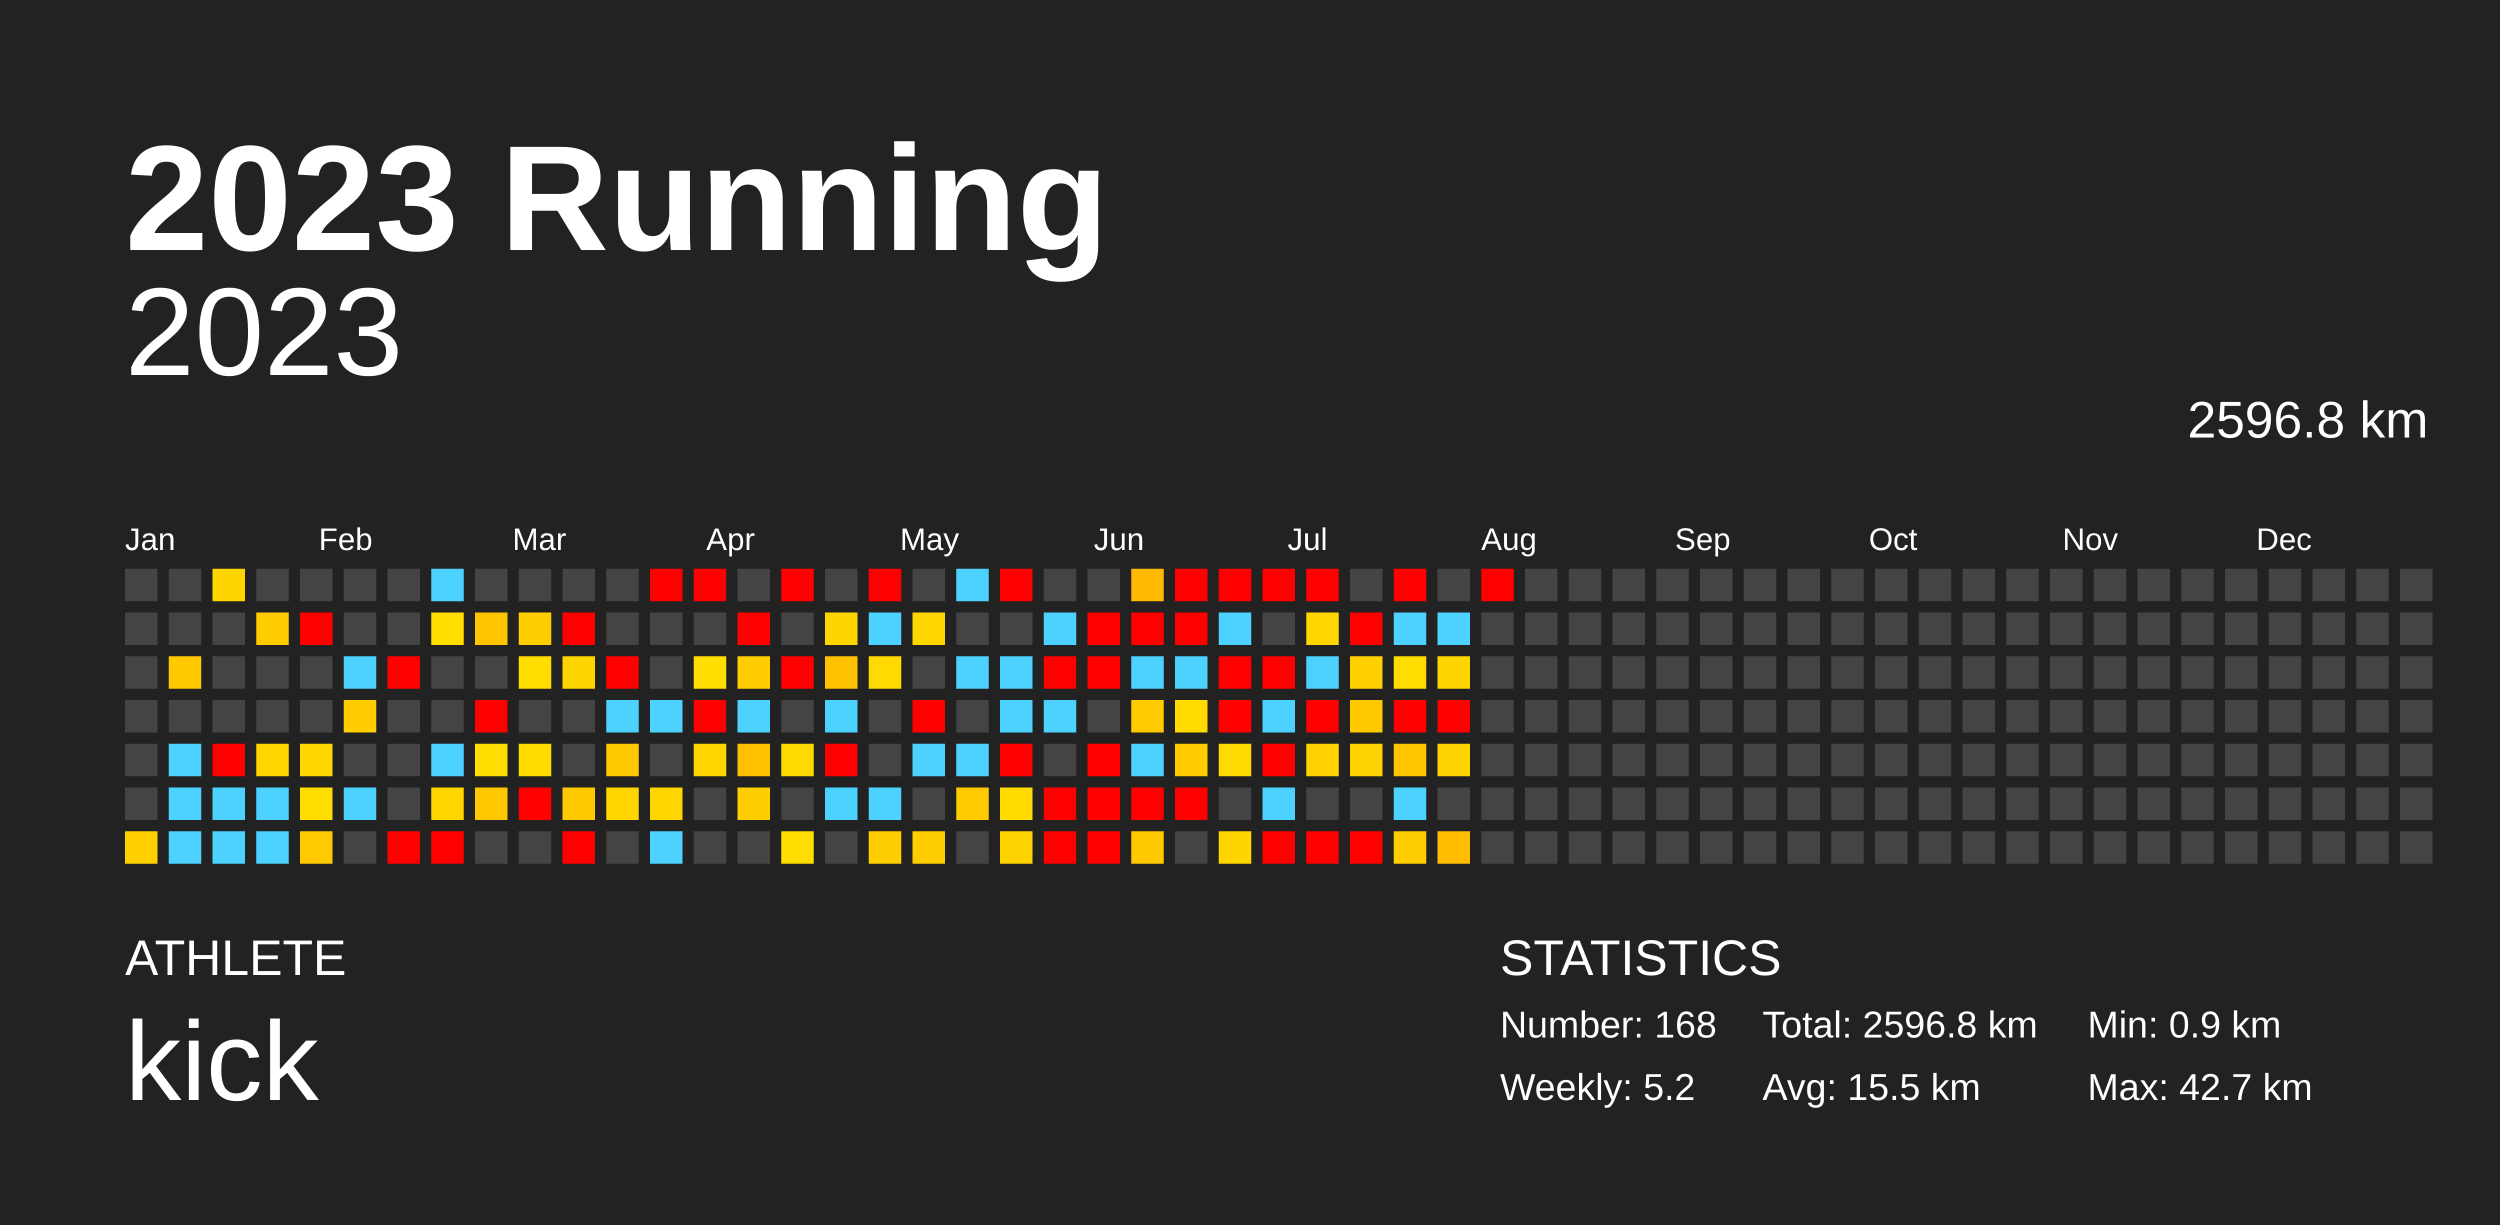
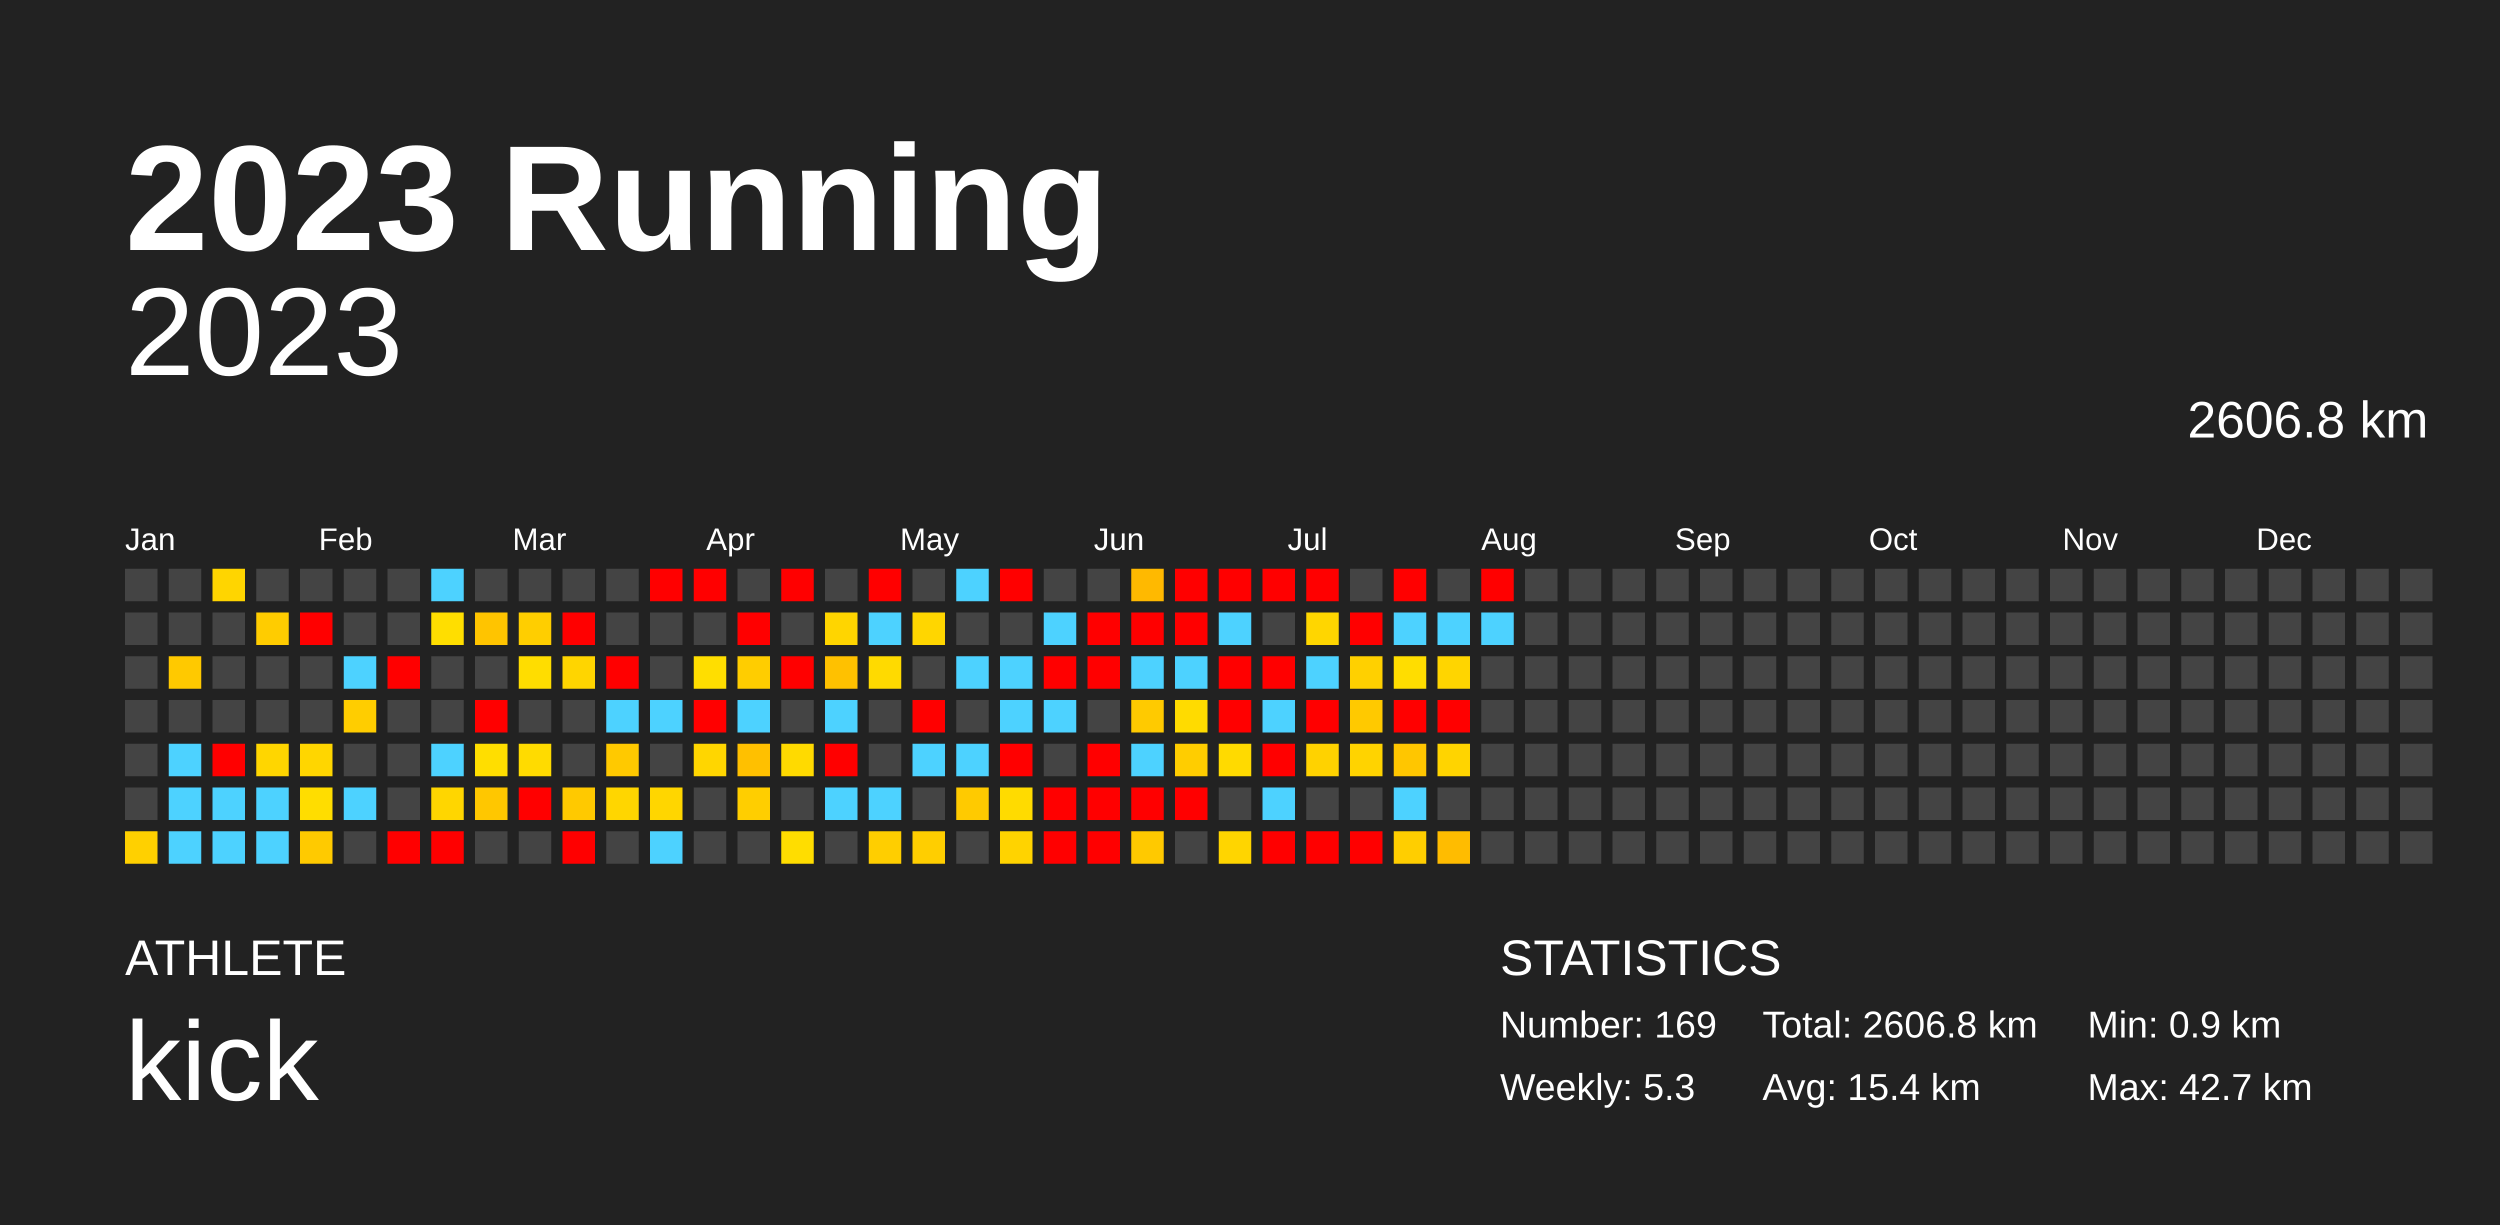
<svg xmlns="http://www.w3.org/2000/svg" baseProfile="full" height="98mm" version="1.1" viewBox="0,0,200,98" width="200mm">
  <defs />
  <rect fill="#222222" height="98" width="200" x="0" y="0" />
  <text fill="#FFFFFF" style="font-size:12px; font-family:Arial; font-weight:bold;" x="10" y="20">2023 Running</text>
  <text fill="#FFFFFF" style="font-size:4px; font-family:Arial" x="10" y="78">ATHLETE</text>
  <text fill="#FFFFFF" style="font-size:9px; font-family:Arial" x="10" y="88">kick</text>
  <text fill="#FFFFFF" style="font-size:4px; font-family:Arial" x="120" y="78">STATISTICS</text>
-   <text fill="#FFFFFF" style="font-size:3px; font-family:Arial" x="120" y="83">Number: 168</text>
-   <text fill="#FFFFFF" style="font-size:3px; font-family:Arial" x="120" y="88">Weekly: 5.2</text>
-   <text fill="#FFFFFF" style="font-size:3px; font-family:Arial" x="141" y="83">Total: 2596.8 km</text>
-   <text fill="#FFFFFF" style="font-size:3px; font-family:Arial" x="141" y="88">Avg: 15.5 km</text>
+   <text fill="#FFFFFF" style="font-size:3px; font-family:Arial" x="120" y="83">Number: 169</text>
+   <text fill="#FFFFFF" style="font-size:3px; font-family:Arial" x="120" y="88">Weekly: 5.3</text>
+   <text fill="#FFFFFF" style="font-size:3px; font-family:Arial" x="141" y="83">Total: 2606.8 km</text>
+   <text fill="#FFFFFF" style="font-size:3px; font-family:Arial" x="141" y="88">Avg: 15.4 km</text>
  <text fill="#FFFFFF" style="font-size:3px; font-family:Arial" x="167" y="83">Min: 0.9 km</text>
  <text fill="#FFFFFF" style="font-size:3px; font-family:Arial" x="167" y="88">Max: 42.7 km</text>
  <text alignment-baseline="hanging" fill="#FFFFFF" style="font-size:10.0px; font-family:Arial;" x="10" y="30">2023</text>
-   <text alignment-baseline="hanging" fill="#FFFFFF" style="font-size:4.125px; font-family:Arial;" x="175" y="35">2596.8 km</text>
+   <text alignment-baseline="hanging" fill="#FFFFFF" style="font-size:4.125px; font-family:Arial;" x="175" y="35">2606.8 km</text>
  <text fill="#FFFFFF" style="font-size:2.5px; font-family:Arial" x="10.0" y="44">Jan</text>
  <text fill="#FFFFFF" style="font-size:2.5px; font-family:Arial" x="25.5" y="44">Feb</text>
  <text fill="#FFFFFF" style="font-size:2.5px; font-family:Arial" x="41.0" y="44">Mar</text>
  <text fill="#FFFFFF" style="font-size:2.5px; font-family:Arial" x="56.5" y="44">Apr</text>
  <text fill="#FFFFFF" style="font-size:2.5px; font-family:Arial" x="72.0" y="44">May</text>
  <text fill="#FFFFFF" style="font-size:2.5px; font-family:Arial" x="87.5" y="44">Jun</text>
  <text fill="#FFFFFF" style="font-size:2.5px; font-family:Arial" x="103.0" y="44">Jul</text>
  <text fill="#FFFFFF" style="font-size:2.5px; font-family:Arial" x="118.5" y="44">Aug</text>
  <text fill="#FFFFFF" style="font-size:2.5px; font-family:Arial" x="134.0" y="44">Sep</text>
  <text fill="#FFFFFF" style="font-size:2.5px; font-family:Arial" x="149.5" y="44">Oct</text>
  <text fill="#FFFFFF" style="font-size:2.5px; font-family:Arial" x="165.0" y="44">Nov</text>
  <text fill="#FFFFFF" style="font-size:2.5px; font-family:Arial" x="180.5" y="44">Dec</text>
  <rect fill="#444444" height="2.6" width="2.6" x="10.0" y="45.5" />
  <rect fill="#444444" height="2.6" width="2.6" x="10.0" y="49.0" />
  <rect fill="#444444" height="2.6" width="2.6" x="10.0" y="52.5" />
  <rect fill="#444444" height="2.6" width="2.6" x="10.0" y="56.0" />
  <rect fill="#444444" height="2.6" width="2.6" x="10.0" y="59.5" />
  <rect fill="#444444" height="2.6" width="2.6" x="10.0" y="63.0" />
  <rect fill="#ffd000" height="2.6" width="2.6" x="10.0" y="66.5" />
  <rect fill="#444444" height="2.6" width="2.6" x="13.5" y="45.5" />
  <rect fill="#444444" height="2.6" width="2.6" x="13.5" y="49.0" />
  <rect fill="#ffc900" height="2.6" width="2.6" x="13.5" y="52.5" />
  <rect fill="#444444" height="2.6" width="2.6" x="13.5" y="56.0" />
  <rect fill="#4dd2ff" height="2.6" width="2.6" x="13.5" y="59.5" />
  <rect fill="#4dd2ff" height="2.6" width="2.6" x="13.5" y="63.0" />
  <rect fill="#4dd2ff" height="2.6" width="2.6" x="13.5" y="66.5" />
  <rect fill="#ffd500" height="2.6" width="2.6" x="17.0" y="45.5" />
  <rect fill="#444444" height="2.6" width="2.6" x="17.0" y="49.0" />
  <rect fill="#444444" height="2.6" width="2.6" x="17.0" y="52.5" />
  <rect fill="#444444" height="2.6" width="2.6" x="17.0" y="56.0" />
  <rect fill="red" height="2.6" width="2.6" x="17.0" y="59.5" />
  <rect fill="#4dd2ff" height="2.6" width="2.6" x="17.0" y="63.0" />
  <rect fill="#4dd2ff" height="2.6" width="2.6" x="17.0" y="66.5" />
  <rect fill="#444444" height="2.6" width="2.6" x="20.5" y="45.5" />
  <rect fill="#ffcc00" height="2.6" width="2.6" x="20.5" y="49.0" />
  <rect fill="#444444" height="2.6" width="2.6" x="20.5" y="52.5" />
  <rect fill="#444444" height="2.6" width="2.6" x="20.5" y="56.0" />
  <rect fill="#ffd600" height="2.6" width="2.6" x="20.5" y="59.5" />
  <rect fill="#4dd2ff" height="2.6" width="2.6" x="20.5" y="63.0" />
  <rect fill="#4dd2ff" height="2.6" width="2.6" x="20.5" y="66.5" />
  <rect fill="#444444" height="2.6" width="2.6" x="24.0" y="45.5" />
  <rect fill="red" height="2.6" width="2.6" x="24.0" y="49.0" />
  <rect fill="#444444" height="2.6" width="2.6" x="24.0" y="52.5" />
  <rect fill="#444444" height="2.6" width="2.6" x="24.0" y="56.0" />
  <rect fill="#ffd600" height="2.6" width="2.6" x="24.0" y="59.5" />
  <rect fill="#ffdd00" height="2.6" width="2.6" x="24.0" y="63.0" />
  <rect fill="#ffca00" height="2.6" width="2.6" x="24.0" y="66.5" />
  <rect fill="#444444" height="2.6" width="2.6" x="27.5" y="45.5" />
  <rect fill="#444444" height="2.6" width="2.6" x="27.5" y="49.0" />
  <rect fill="#4dd2ff" height="2.6" width="2.6" x="27.5" y="52.5" />
  <rect fill="#ffcd00" height="2.6" width="2.6" x="27.5" y="56.0" />
  <rect fill="#444444" height="2.6" width="2.6" x="27.5" y="59.5" />
  <rect fill="#4dd2ff" height="2.6" width="2.6" x="27.5" y="63.0" />
  <rect fill="#444444" height="2.6" width="2.6" x="27.5" y="66.5" />
  <rect fill="#444444" height="2.6" width="2.6" x="31.0" y="45.5" />
  <rect fill="#444444" height="2.6" width="2.6" x="31.0" y="49.0" />
  <rect fill="red" height="2.6" width="2.6" x="31.0" y="52.5" />
  <rect fill="#444444" height="2.6" width="2.6" x="31.0" y="56.0" />
  <rect fill="#444444" height="2.6" width="2.6" x="31.0" y="59.5" />
  <rect fill="#444444" height="2.6" width="2.6" x="31.0" y="63.0" />
  <rect fill="red" height="2.6" width="2.6" x="31.0" y="66.5" />
  <rect fill="#4dd2ff" height="2.6" width="2.6" x="34.5" y="45.5" />
  <rect fill="#ffde00" height="2.6" width="2.6" x="34.5" y="49.0" />
  <rect fill="#444444" height="2.6" width="2.6" x="34.5" y="52.5" />
  <rect fill="#444444" height="2.6" width="2.6" x="34.5" y="56.0" />
  <rect fill="#4dd2ff" height="2.6" width="2.6" x="34.5" y="59.5" />
  <rect fill="#ffd600" height="2.6" width="2.6" x="34.5" y="63.0" />
  <rect fill="red" height="2.6" width="2.6" x="34.5" y="66.5" />
  <rect fill="#444444" height="2.6" width="2.6" x="38.0" y="45.5" />
  <rect fill="#ffc400" height="2.6" width="2.6" x="38.0" y="49.0" />
  <rect fill="#444444" height="2.6" width="2.6" x="38.0" y="52.5" />
  <rect fill="red" height="2.6" width="2.6" x="38.0" y="56.0" />
  <rect fill="#ffde00" height="2.6" width="2.6" x="38.0" y="59.5" />
  <rect fill="#ffc700" height="2.6" width="2.6" x="38.0" y="63.0" />
  <rect fill="#444444" height="2.6" width="2.6" x="38.0" y="66.5" />
  <rect fill="#444444" height="2.6" width="2.6" x="41.5" y="45.5" />
  <rect fill="#ffce00" height="2.6" width="2.6" x="41.5" y="49.0" />
  <rect fill="#ffdd00" height="2.6" width="2.6" x="41.5" y="52.5" />
  <rect fill="#444444" height="2.6" width="2.6" x="41.5" y="56.0" />
  <rect fill="#ffdb00" height="2.6" width="2.6" x="41.5" y="59.5" />
  <rect fill="red" height="2.6" width="2.6" x="41.5" y="63.0" />
  <rect fill="#444444" height="2.6" width="2.6" x="41.5" y="66.5" />
  <rect fill="#444444" height="2.6" width="2.6" x="45.0" y="45.5" />
  <rect fill="red" height="2.6" width="2.6" x="45.0" y="49.0" />
  <rect fill="#ffd500" height="2.6" width="2.6" x="45.0" y="52.5" />
  <rect fill="#444444" height="2.6" width="2.6" x="45.0" y="56.0" />
  <rect fill="#444444" height="2.6" width="2.6" x="45.0" y="59.5" />
  <rect fill="#ffc900" height="2.6" width="2.6" x="45.0" y="63.0" />
  <rect fill="red" height="2.6" width="2.6" x="45.0" y="66.5" />
  <rect fill="#444444" height="2.6" width="2.6" x="48.5" y="45.5" />
  <rect fill="#444444" height="2.6" width="2.6" x="48.5" y="49.0" />
  <rect fill="red" height="2.6" width="2.6" x="48.5" y="52.5" />
  <rect fill="#4dd2ff" height="2.6" width="2.6" x="48.5" y="56.0" />
  <rect fill="#ffc900" height="2.6" width="2.6" x="48.5" y="59.5" />
  <rect fill="#ffd600" height="2.6" width="2.6" x="48.5" y="63.0" />
  <rect fill="#444444" height="2.6" width="2.6" x="48.5" y="66.5" />
  <rect fill="red" height="2.6" width="2.6" x="52.0" y="45.5" />
  <rect fill="#444444" height="2.6" width="2.6" x="52.0" y="49.0" />
  <rect fill="#444444" height="2.6" width="2.6" x="52.0" y="52.5" />
  <rect fill="#4dd2ff" height="2.6" width="2.6" x="52.0" y="56.0" />
  <rect fill="#444444" height="2.6" width="2.6" x="52.0" y="59.5" />
  <rect fill="#ffd600" height="2.6" width="2.6" x="52.0" y="63.0" />
  <rect fill="#4dd2ff" height="2.6" width="2.6" x="52.0" y="66.5" />
  <rect fill="red" height="2.6" width="2.6" x="55.5" y="45.5" />
  <rect fill="#444444" height="2.6" width="2.6" x="55.5" y="49.0" />
  <rect fill="#ffde00" height="2.6" width="2.6" x="55.5" y="52.5" />
  <rect fill="red" height="2.6" width="2.6" x="55.5" y="56.0" />
  <rect fill="#ffd600" height="2.6" width="2.6" x="55.5" y="59.5" />
  <rect fill="#444444" height="2.6" width="2.6" x="55.5" y="63.0" />
  <rect fill="#444444" height="2.6" width="2.6" x="55.5" y="66.5" />
  <rect fill="#444444" height="2.6" width="2.6" x="59.0" y="45.5" />
  <rect fill="red" height="2.6" width="2.6" x="59.0" y="49.0" />
  <rect fill="#ffcd00" height="2.6" width="2.6" x="59.0" y="52.5" />
  <rect fill="#4dd2ff" height="2.6" width="2.6" x="59.0" y="56.0" />
  <rect fill="#ffc000" height="2.6" width="2.6" x="59.0" y="59.5" />
  <rect fill="#ffce00" height="2.6" width="2.6" x="59.0" y="63.0" />
  <rect fill="#444444" height="2.6" width="2.6" x="59.0" y="66.5" />
  <rect fill="red" height="2.6" width="2.6" x="62.5" y="45.5" />
  <rect fill="#444444" height="2.6" width="2.6" x="62.5" y="49.0" />
  <rect fill="red" height="2.6" width="2.6" x="62.5" y="52.5" />
  <rect fill="#444444" height="2.6" width="2.6" x="62.5" y="56.0" />
  <rect fill="#ffda00" height="2.6" width="2.6" x="62.5" y="59.5" />
  <rect fill="#444444" height="2.6" width="2.6" x="62.5" y="63.0" />
  <rect fill="#ffdd00" height="2.6" width="2.6" x="62.5" y="66.5" />
  <rect fill="#444444" height="2.6" width="2.6" x="66.0" y="45.5" />
  <rect fill="#ffd500" height="2.6" width="2.6" x="66.0" y="49.0" />
  <rect fill="#ffc100" height="2.6" width="2.6" x="66.0" y="52.5" />
  <rect fill="#4dd2ff" height="2.6" width="2.6" x="66.0" y="56.0" />
  <rect fill="red" height="2.6" width="2.6" x="66.0" y="59.5" />
  <rect fill="#4dd2ff" height="2.6" width="2.6" x="66.0" y="63.0" />
  <rect fill="#444444" height="2.6" width="2.6" x="66.0" y="66.5" />
  <rect fill="red" height="2.6" width="2.6" x="69.5" y="45.5" />
  <rect fill="#4dd2ff" height="2.6" width="2.6" x="69.5" y="49.0" />
  <rect fill="#ffda00" height="2.6" width="2.6" x="69.5" y="52.5" />
  <rect fill="#444444" height="2.6" width="2.6" x="69.5" y="56.0" />
  <rect fill="#444444" height="2.6" width="2.6" x="69.5" y="59.5" />
  <rect fill="#4dd2ff" height="2.6" width="2.6" x="69.5" y="63.0" />
  <rect fill="#ffce00" height="2.6" width="2.6" x="69.5" y="66.5" />
  <rect fill="#444444" height="2.6" width="2.6" x="73.0" y="45.5" />
  <rect fill="#ffd600" height="2.6" width="2.6" x="73.0" y="49.0" />
  <rect fill="#444444" height="2.6" width="2.6" x="73.0" y="52.5" />
  <rect fill="red" height="2.6" width="2.6" x="73.0" y="56.0" />
  <rect fill="#4dd2ff" height="2.6" width="2.6" x="73.0" y="59.5" />
  <rect fill="#444444" height="2.6" width="2.6" x="73.0" y="63.0" />
  <rect fill="#ffce00" height="2.6" width="2.6" x="73.0" y="66.5" />
  <rect fill="#4dd2ff" height="2.6" width="2.6" x="76.5" y="45.5" />
  <rect fill="#444444" height="2.6" width="2.6" x="76.5" y="49.0" />
  <rect fill="#4dd2ff" height="2.6" width="2.6" x="76.5" y="52.5" />
  <rect fill="#444444" height="2.6" width="2.6" x="76.5" y="56.0" />
  <rect fill="#4dd2ff" height="2.6" width="2.6" x="76.5" y="59.5" />
  <rect fill="#ffca00" height="2.6" width="2.6" x="76.5" y="63.0" />
  <rect fill="#444444" height="2.6" width="2.6" x="76.5" y="66.5" />
  <rect fill="red" height="2.6" width="2.6" x="80.0" y="45.5" />
  <rect fill="#444444" height="2.6" width="2.6" x="80.0" y="49.0" />
  <rect fill="#4dd2ff" height="2.6" width="2.6" x="80.0" y="52.5" />
  <rect fill="#4dd2ff" height="2.6" width="2.6" x="80.0" y="56.0" />
  <rect fill="red" height="2.6" width="2.6" x="80.0" y="59.5" />
  <rect fill="#ffdb00" height="2.6" width="2.6" x="80.0" y="63.0" />
  <rect fill="#ffd300" height="2.6" width="2.6" x="80.0" y="66.5" />
  <rect fill="#444444" height="2.6" width="2.6" x="83.5" y="45.5" />
  <rect fill="#4dd2ff" height="2.6" width="2.6" x="83.5" y="49.0" />
  <rect fill="red" height="2.6" width="2.6" x="83.5" y="52.5" />
  <rect fill="#4dd2ff" height="2.6" width="2.6" x="83.5" y="56.0" />
  <rect fill="#444444" height="2.6" width="2.6" x="83.5" y="59.5" />
  <rect fill="red" height="2.6" width="2.6" x="83.5" y="63.0" />
  <rect fill="red" height="2.6" width="2.6" x="83.5" y="66.5" />
  <rect fill="#444444" height="2.6" width="2.6" x="87.0" y="45.5" />
  <rect fill="red" height="2.6" width="2.6" x="87.0" y="49.0" />
  <rect fill="red" height="2.6" width="2.6" x="87.0" y="52.5" />
  <rect fill="#444444" height="2.6" width="2.6" x="87.0" y="56.0" />
  <rect fill="red" height="2.6" width="2.6" x="87.0" y="59.5" />
  <rect fill="red" height="2.6" width="2.6" x="87.0" y="63.0" />
  <rect fill="red" height="2.6" width="2.6" x="87.0" y="66.5" />
  <rect fill="#ffb900" height="2.6" width="2.6" x="90.5" y="45.5" />
  <rect fill="red" height="2.6" width="2.6" x="90.5" y="49.0" />
  <rect fill="#4dd2ff" height="2.6" width="2.6" x="90.5" y="52.5" />
  <rect fill="#ffca00" height="2.6" width="2.6" x="90.5" y="56.0" />
  <rect fill="#4dd2ff" height="2.6" width="2.6" x="90.5" y="59.5" />
  <rect fill="red" height="2.6" width="2.6" x="90.5" y="63.0" />
  <rect fill="#ffc900" height="2.6" width="2.6" x="90.5" y="66.5" />
  <rect fill="red" height="2.6" width="2.6" x="94.0" y="45.5" />
  <rect fill="red" height="2.6" width="2.6" x="94.0" y="49.0" />
  <rect fill="#4dd2ff" height="2.6" width="2.6" x="94.0" y="52.5" />
  <rect fill="#ffdb00" height="2.6" width="2.6" x="94.0" y="56.0" />
  <rect fill="#ffcd00" height="2.6" width="2.6" x="94.0" y="59.5" />
  <rect fill="red" height="2.6" width="2.6" x="94.0" y="63.0" />
  <rect fill="#444444" height="2.6" width="2.6" x="94.0" y="66.5" />
  <rect fill="red" height="2.6" width="2.6" x="97.5" y="45.5" />
  <rect fill="#4dd2ff" height="2.6" width="2.6" x="97.5" y="49.0" />
  <rect fill="red" height="2.6" width="2.6" x="97.5" y="52.5" />
  <rect fill="red" height="2.6" width="2.6" x="97.5" y="56.0" />
  <rect fill="#ffda00" height="2.6" width="2.6" x="97.5" y="59.5" />
  <rect fill="#444444" height="2.6" width="2.6" x="97.5" y="63.0" />
  <rect fill="#ffd500" height="2.6" width="2.6" x="97.5" y="66.5" />
  <rect fill="red" height="2.6" width="2.6" x="101.0" y="45.5" />
  <rect fill="#444444" height="2.6" width="2.6" x="101.0" y="49.0" />
  <rect fill="red" height="2.6" width="2.6" x="101.0" y="52.5" />
  <rect fill="#4dd2ff" height="2.6" width="2.6" x="101.0" y="56.0" />
  <rect fill="red" height="2.6" width="2.6" x="101.0" y="59.5" />
  <rect fill="#4dd2ff" height="2.6" width="2.6" x="101.0" y="63.0" />
  <rect fill="red" height="2.6" width="2.6" x="101.0" y="66.5" />
  <rect fill="red" height="2.6" width="2.6" x="104.5" y="45.5" />
  <rect fill="#ffd600" height="2.6" width="2.6" x="104.5" y="49.0" />
  <rect fill="#4dd2ff" height="2.6" width="2.6" x="104.5" y="52.5" />
  <rect fill="red" height="2.6" width="2.6" x="104.5" y="56.0" />
  <rect fill="#ffd200" height="2.6" width="2.6" x="104.5" y="59.5" />
  <rect fill="#444444" height="2.6" width="2.6" x="104.5" y="63.0" />
  <rect fill="red" height="2.6" width="2.6" x="104.5" y="66.5" />
  <rect fill="#444444" height="2.6" width="2.6" x="108.0" y="45.5" />
  <rect fill="red" height="2.6" width="2.6" x="108.0" y="49.0" />
  <rect fill="#ffd000" height="2.6" width="2.6" x="108.0" y="52.5" />
  <rect fill="#ffc900" height="2.6" width="2.6" x="108.0" y="56.0" />
  <rect fill="#ffd300" height="2.6" width="2.6" x="108.0" y="59.5" />
  <rect fill="#444444" height="2.6" width="2.6" x="108.0" y="63.0" />
  <rect fill="red" height="2.6" width="2.6" x="108.0" y="66.5" />
  <rect fill="red" height="2.6" width="2.6" x="111.5" y="45.5" />
  <rect fill="#4dd2ff" height="2.6" width="2.6" x="111.5" y="49.0" />
  <rect fill="#ffdd00" height="2.6" width="2.6" x="111.5" y="52.5" />
  <rect fill="red" height="2.6" width="2.6" x="111.5" y="56.0" />
  <rect fill="#ffc600" height="2.6" width="2.6" x="111.5" y="59.5" />
  <rect fill="#4dd2ff" height="2.6" width="2.6" x="111.5" y="63.0" />
  <rect fill="#ffce00" height="2.6" width="2.6" x="111.5" y="66.5" />
  <rect fill="#444444" height="2.6" width="2.6" x="115.0" y="45.5" />
  <rect fill="#4dd2ff" height="2.6" width="2.6" x="115.0" y="49.0" />
  <rect fill="#ffd500" height="2.6" width="2.6" x="115.0" y="52.5" />
  <rect fill="red" height="2.6" width="2.6" x="115.0" y="56.0" />
  <rect fill="#ffd400" height="2.6" width="2.6" x="115.0" y="59.5" />
  <rect fill="#444444" height="2.6" width="2.6" x="115.0" y="63.0" />
  <rect fill="#ffbc00" height="2.6" width="2.6" x="115.0" y="66.5" />
  <rect fill="red" height="2.6" width="2.6" x="118.5" y="45.5" />
-   <rect fill="#444444" height="2.6" width="2.6" x="118.5" y="49.0" />
+   <rect fill="#4dd2ff" height="2.6" width="2.6" x="118.5" y="49.0" />
  <rect fill="#444444" height="2.6" width="2.6" x="118.5" y="52.5" />
  <rect fill="#444444" height="2.6" width="2.6" x="118.5" y="56.0" />
  <rect fill="#444444" height="2.6" width="2.6" x="118.5" y="59.5" />
  <rect fill="#444444" height="2.6" width="2.6" x="118.5" y="63.0" />
  <rect fill="#444444" height="2.6" width="2.6" x="118.5" y="66.5" />
  <rect fill="#444444" height="2.6" width="2.6" x="122.0" y="45.5" />
  <rect fill="#444444" height="2.6" width="2.6" x="122.0" y="49.0" />
  <rect fill="#444444" height="2.6" width="2.6" x="122.0" y="52.5" />
  <rect fill="#444444" height="2.6" width="2.6" x="122.0" y="56.0" />
  <rect fill="#444444" height="2.6" width="2.6" x="122.0" y="59.5" />
  <rect fill="#444444" height="2.6" width="2.6" x="122.0" y="63.0" />
  <rect fill="#444444" height="2.6" width="2.6" x="122.0" y="66.5" />
  <rect fill="#444444" height="2.6" width="2.6" x="125.5" y="45.5" />
  <rect fill="#444444" height="2.6" width="2.6" x="125.5" y="49.0" />
  <rect fill="#444444" height="2.6" width="2.6" x="125.5" y="52.5" />
  <rect fill="#444444" height="2.6" width="2.6" x="125.5" y="56.0" />
  <rect fill="#444444" height="2.6" width="2.6" x="125.5" y="59.5" />
  <rect fill="#444444" height="2.6" width="2.6" x="125.5" y="63.0" />
  <rect fill="#444444" height="2.6" width="2.6" x="125.5" y="66.5" />
  <rect fill="#444444" height="2.6" width="2.6" x="129.0" y="45.5" />
  <rect fill="#444444" height="2.6" width="2.6" x="129.0" y="49.0" />
  <rect fill="#444444" height="2.6" width="2.6" x="129.0" y="52.5" />
  <rect fill="#444444" height="2.6" width="2.6" x="129.0" y="56.0" />
  <rect fill="#444444" height="2.6" width="2.6" x="129.0" y="59.5" />
  <rect fill="#444444" height="2.6" width="2.6" x="129.0" y="63.0" />
  <rect fill="#444444" height="2.6" width="2.6" x="129.0" y="66.5" />
  <rect fill="#444444" height="2.6" width="2.6" x="132.5" y="45.5" />
  <rect fill="#444444" height="2.6" width="2.6" x="132.5" y="49.0" />
  <rect fill="#444444" height="2.6" width="2.6" x="132.5" y="52.5" />
  <rect fill="#444444" height="2.6" width="2.6" x="132.5" y="56.0" />
  <rect fill="#444444" height="2.6" width="2.6" x="132.5" y="59.5" />
  <rect fill="#444444" height="2.6" width="2.6" x="132.5" y="63.0" />
  <rect fill="#444444" height="2.6" width="2.6" x="132.5" y="66.5" />
  <rect fill="#444444" height="2.6" width="2.6" x="136.0" y="45.5" />
  <rect fill="#444444" height="2.6" width="2.6" x="136.0" y="49.0" />
  <rect fill="#444444" height="2.6" width="2.6" x="136.0" y="52.5" />
  <rect fill="#444444" height="2.6" width="2.6" x="136.0" y="56.0" />
  <rect fill="#444444" height="2.6" width="2.6" x="136.0" y="59.5" />
  <rect fill="#444444" height="2.6" width="2.6" x="136.0" y="63.0" />
  <rect fill="#444444" height="2.6" width="2.6" x="136.0" y="66.5" />
  <rect fill="#444444" height="2.6" width="2.6" x="139.5" y="45.5" />
  <rect fill="#444444" height="2.6" width="2.6" x="139.5" y="49.0" />
  <rect fill="#444444" height="2.6" width="2.6" x="139.5" y="52.5" />
  <rect fill="#444444" height="2.6" width="2.6" x="139.5" y="56.0" />
  <rect fill="#444444" height="2.6" width="2.6" x="139.5" y="59.5" />
  <rect fill="#444444" height="2.6" width="2.6" x="139.5" y="63.0" />
  <rect fill="#444444" height="2.6" width="2.6" x="139.5" y="66.5" />
  <rect fill="#444444" height="2.6" width="2.6" x="143.0" y="45.5" />
  <rect fill="#444444" height="2.6" width="2.6" x="143.0" y="49.0" />
  <rect fill="#444444" height="2.6" width="2.6" x="143.0" y="52.5" />
  <rect fill="#444444" height="2.6" width="2.6" x="143.0" y="56.0" />
  <rect fill="#444444" height="2.6" width="2.6" x="143.0" y="59.5" />
  <rect fill="#444444" height="2.6" width="2.6" x="143.0" y="63.0" />
  <rect fill="#444444" height="2.6" width="2.6" x="143.0" y="66.5" />
  <rect fill="#444444" height="2.6" width="2.6" x="146.5" y="45.5" />
  <rect fill="#444444" height="2.6" width="2.6" x="146.5" y="49.0" />
  <rect fill="#444444" height="2.6" width="2.6" x="146.5" y="52.5" />
  <rect fill="#444444" height="2.6" width="2.6" x="146.5" y="56.0" />
  <rect fill="#444444" height="2.6" width="2.6" x="146.5" y="59.5" />
  <rect fill="#444444" height="2.6" width="2.6" x="146.5" y="63.0" />
  <rect fill="#444444" height="2.6" width="2.6" x="146.5" y="66.5" />
  <rect fill="#444444" height="2.6" width="2.6" x="150.0" y="45.5" />
  <rect fill="#444444" height="2.6" width="2.6" x="150.0" y="49.0" />
  <rect fill="#444444" height="2.6" width="2.6" x="150.0" y="52.5" />
  <rect fill="#444444" height="2.6" width="2.6" x="150.0" y="56.0" />
  <rect fill="#444444" height="2.6" width="2.6" x="150.0" y="59.5" />
  <rect fill="#444444" height="2.6" width="2.6" x="150.0" y="63.0" />
  <rect fill="#444444" height="2.6" width="2.6" x="150.0" y="66.5" />
  <rect fill="#444444" height="2.6" width="2.6" x="153.5" y="45.5" />
  <rect fill="#444444" height="2.6" width="2.6" x="153.5" y="49.0" />
  <rect fill="#444444" height="2.6" width="2.6" x="153.5" y="52.5" />
  <rect fill="#444444" height="2.6" width="2.6" x="153.5" y="56.0" />
  <rect fill="#444444" height="2.6" width="2.6" x="153.5" y="59.5" />
  <rect fill="#444444" height="2.6" width="2.6" x="153.5" y="63.0" />
  <rect fill="#444444" height="2.6" width="2.6" x="153.5" y="66.5" />
  <rect fill="#444444" height="2.6" width="2.6" x="157.0" y="45.5" />
  <rect fill="#444444" height="2.6" width="2.6" x="157.0" y="49.0" />
  <rect fill="#444444" height="2.6" width="2.6" x="157.0" y="52.5" />
  <rect fill="#444444" height="2.6" width="2.6" x="157.0" y="56.0" />
  <rect fill="#444444" height="2.6" width="2.6" x="157.0" y="59.5" />
  <rect fill="#444444" height="2.6" width="2.6" x="157.0" y="63.0" />
  <rect fill="#444444" height="2.6" width="2.6" x="157.0" y="66.5" />
  <rect fill="#444444" height="2.6" width="2.6" x="160.5" y="45.5" />
  <rect fill="#444444" height="2.6" width="2.6" x="160.5" y="49.0" />
  <rect fill="#444444" height="2.6" width="2.6" x="160.5" y="52.5" />
  <rect fill="#444444" height="2.6" width="2.6" x="160.5" y="56.0" />
  <rect fill="#444444" height="2.6" width="2.6" x="160.5" y="59.5" />
  <rect fill="#444444" height="2.6" width="2.6" x="160.5" y="63.0" />
  <rect fill="#444444" height="2.6" width="2.6" x="160.5" y="66.5" />
  <rect fill="#444444" height="2.6" width="2.6" x="164.0" y="45.5" />
  <rect fill="#444444" height="2.6" width="2.6" x="164.0" y="49.0" />
  <rect fill="#444444" height="2.6" width="2.6" x="164.0" y="52.5" />
  <rect fill="#444444" height="2.6" width="2.6" x="164.0" y="56.0" />
  <rect fill="#444444" height="2.6" width="2.6" x="164.0" y="59.5" />
  <rect fill="#444444" height="2.6" width="2.6" x="164.0" y="63.0" />
  <rect fill="#444444" height="2.6" width="2.6" x="164.0" y="66.5" />
  <rect fill="#444444" height="2.6" width="2.6" x="167.5" y="45.5" />
  <rect fill="#444444" height="2.6" width="2.6" x="167.5" y="49.0" />
  <rect fill="#444444" height="2.6" width="2.6" x="167.5" y="52.5" />
  <rect fill="#444444" height="2.6" width="2.6" x="167.5" y="56.0" />
  <rect fill="#444444" height="2.6" width="2.6" x="167.5" y="59.5" />
  <rect fill="#444444" height="2.6" width="2.6" x="167.5" y="63.0" />
  <rect fill="#444444" height="2.6" width="2.6" x="167.5" y="66.5" />
  <rect fill="#444444" height="2.6" width="2.6" x="171.0" y="45.5" />
  <rect fill="#444444" height="2.6" width="2.6" x="171.0" y="49.0" />
  <rect fill="#444444" height="2.6" width="2.6" x="171.0" y="52.5" />
  <rect fill="#444444" height="2.6" width="2.6" x="171.0" y="56.0" />
  <rect fill="#444444" height="2.6" width="2.6" x="171.0" y="59.5" />
  <rect fill="#444444" height="2.6" width="2.6" x="171.0" y="63.0" />
  <rect fill="#444444" height="2.6" width="2.6" x="171.0" y="66.5" />
  <rect fill="#444444" height="2.6" width="2.6" x="174.5" y="45.5" />
  <rect fill="#444444" height="2.6" width="2.6" x="174.5" y="49.0" />
  <rect fill="#444444" height="2.6" width="2.6" x="174.5" y="52.5" />
  <rect fill="#444444" height="2.6" width="2.6" x="174.5" y="56.0" />
  <rect fill="#444444" height="2.6" width="2.6" x="174.5" y="59.5" />
  <rect fill="#444444" height="2.6" width="2.6" x="174.5" y="63.0" />
  <rect fill="#444444" height="2.6" width="2.6" x="174.5" y="66.5" />
  <rect fill="#444444" height="2.6" width="2.6" x="178.0" y="45.5" />
  <rect fill="#444444" height="2.6" width="2.6" x="178.0" y="49.0" />
  <rect fill="#444444" height="2.6" width="2.6" x="178.0" y="52.5" />
  <rect fill="#444444" height="2.6" width="2.6" x="178.0" y="56.0" />
  <rect fill="#444444" height="2.6" width="2.6" x="178.0" y="59.5" />
  <rect fill="#444444" height="2.6" width="2.6" x="178.0" y="63.0" />
  <rect fill="#444444" height="2.6" width="2.6" x="178.0" y="66.5" />
  <rect fill="#444444" height="2.6" width="2.6" x="181.5" y="45.5" />
  <rect fill="#444444" height="2.6" width="2.6" x="181.5" y="49.0" />
  <rect fill="#444444" height="2.6" width="2.6" x="181.5" y="52.5" />
  <rect fill="#444444" height="2.6" width="2.6" x="181.5" y="56.0" />
  <rect fill="#444444" height="2.6" width="2.6" x="181.5" y="59.5" />
  <rect fill="#444444" height="2.6" width="2.6" x="181.5" y="63.0" />
  <rect fill="#444444" height="2.6" width="2.6" x="181.5" y="66.5" />
  <rect fill="#444444" height="2.6" width="2.6" x="185.0" y="45.5" />
  <rect fill="#444444" height="2.6" width="2.6" x="185.0" y="49.0" />
  <rect fill="#444444" height="2.6" width="2.6" x="185.0" y="52.5" />
  <rect fill="#444444" height="2.6" width="2.6" x="185.0" y="56.0" />
  <rect fill="#444444" height="2.6" width="2.6" x="185.0" y="59.5" />
  <rect fill="#444444" height="2.6" width="2.6" x="185.0" y="63.0" />
  <rect fill="#444444" height="2.6" width="2.6" x="185.0" y="66.5" />
  <rect fill="#444444" height="2.6" width="2.6" x="188.5" y="45.5" />
  <rect fill="#444444" height="2.6" width="2.6" x="188.5" y="49.0" />
  <rect fill="#444444" height="2.6" width="2.6" x="188.5" y="52.5" />
  <rect fill="#444444" height="2.6" width="2.6" x="188.5" y="56.0" />
  <rect fill="#444444" height="2.6" width="2.6" x="188.5" y="59.5" />
  <rect fill="#444444" height="2.6" width="2.6" x="188.5" y="63.0" />
  <rect fill="#444444" height="2.6" width="2.6" x="188.5" y="66.5" />
  <rect fill="#444444" height="2.6" width="2.6" x="192.0" y="45.5" />
  <rect fill="#444444" height="2.6" width="2.6" x="192.0" y="49.0" />
  <rect fill="#444444" height="2.6" width="2.6" x="192.0" y="52.5" />
  <rect fill="#444444" height="2.6" width="2.6" x="192.0" y="56.0" />
  <rect fill="#444444" height="2.6" width="2.6" x="192.0" y="59.5" />
  <rect fill="#444444" height="2.6" width="2.6" x="192.0" y="63.0" />
  <rect fill="#444444" height="2.6" width="2.6" x="192.0" y="66.5" />
</svg>
